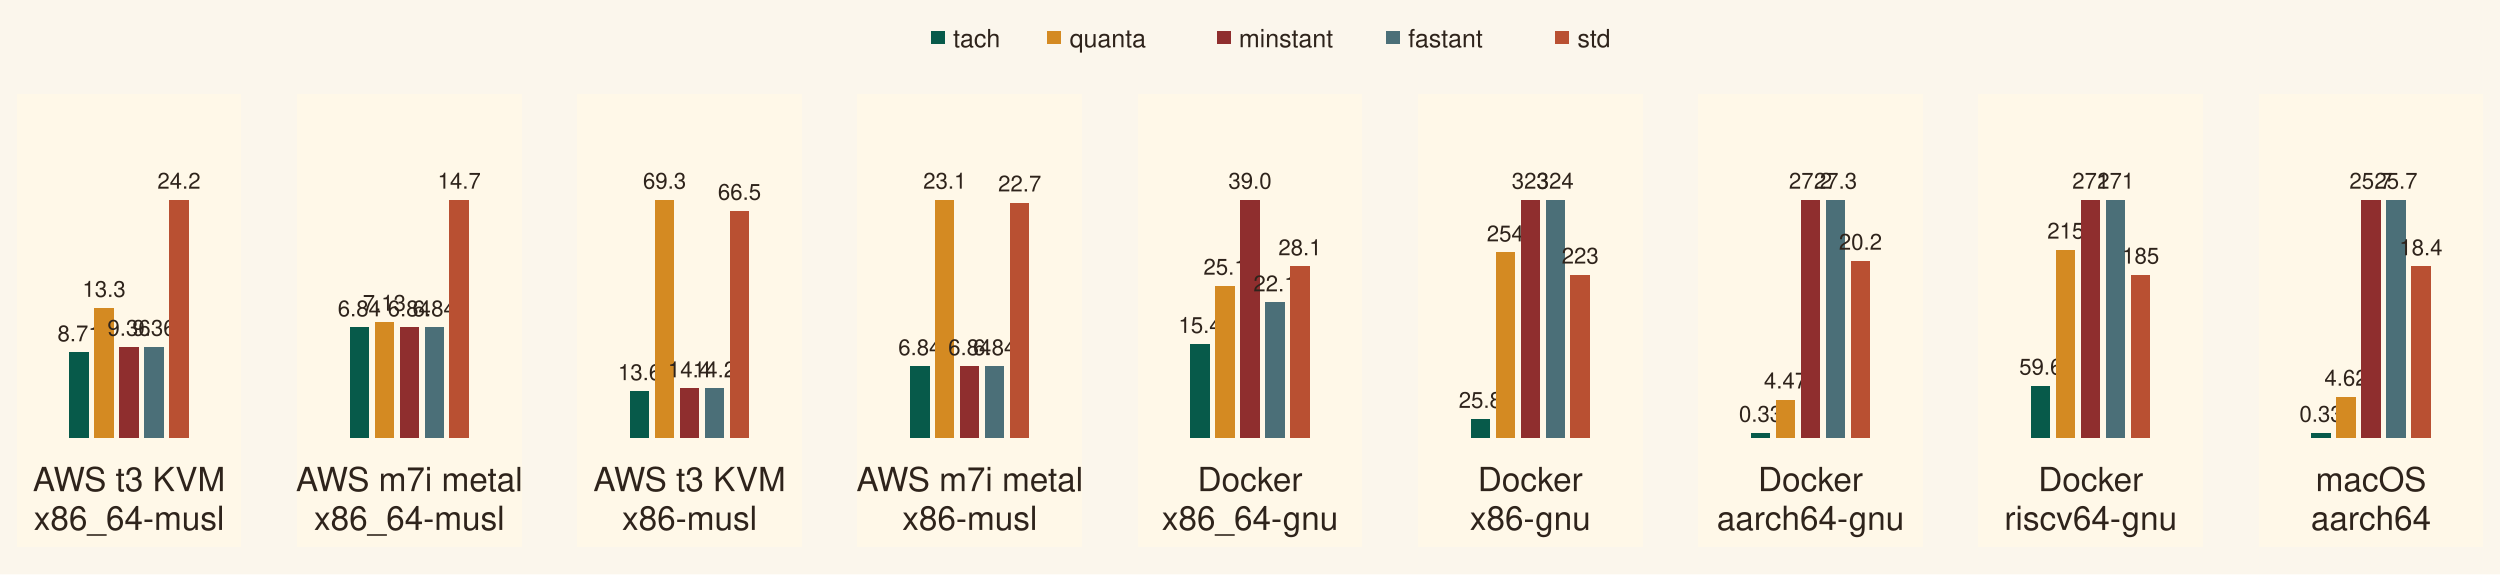
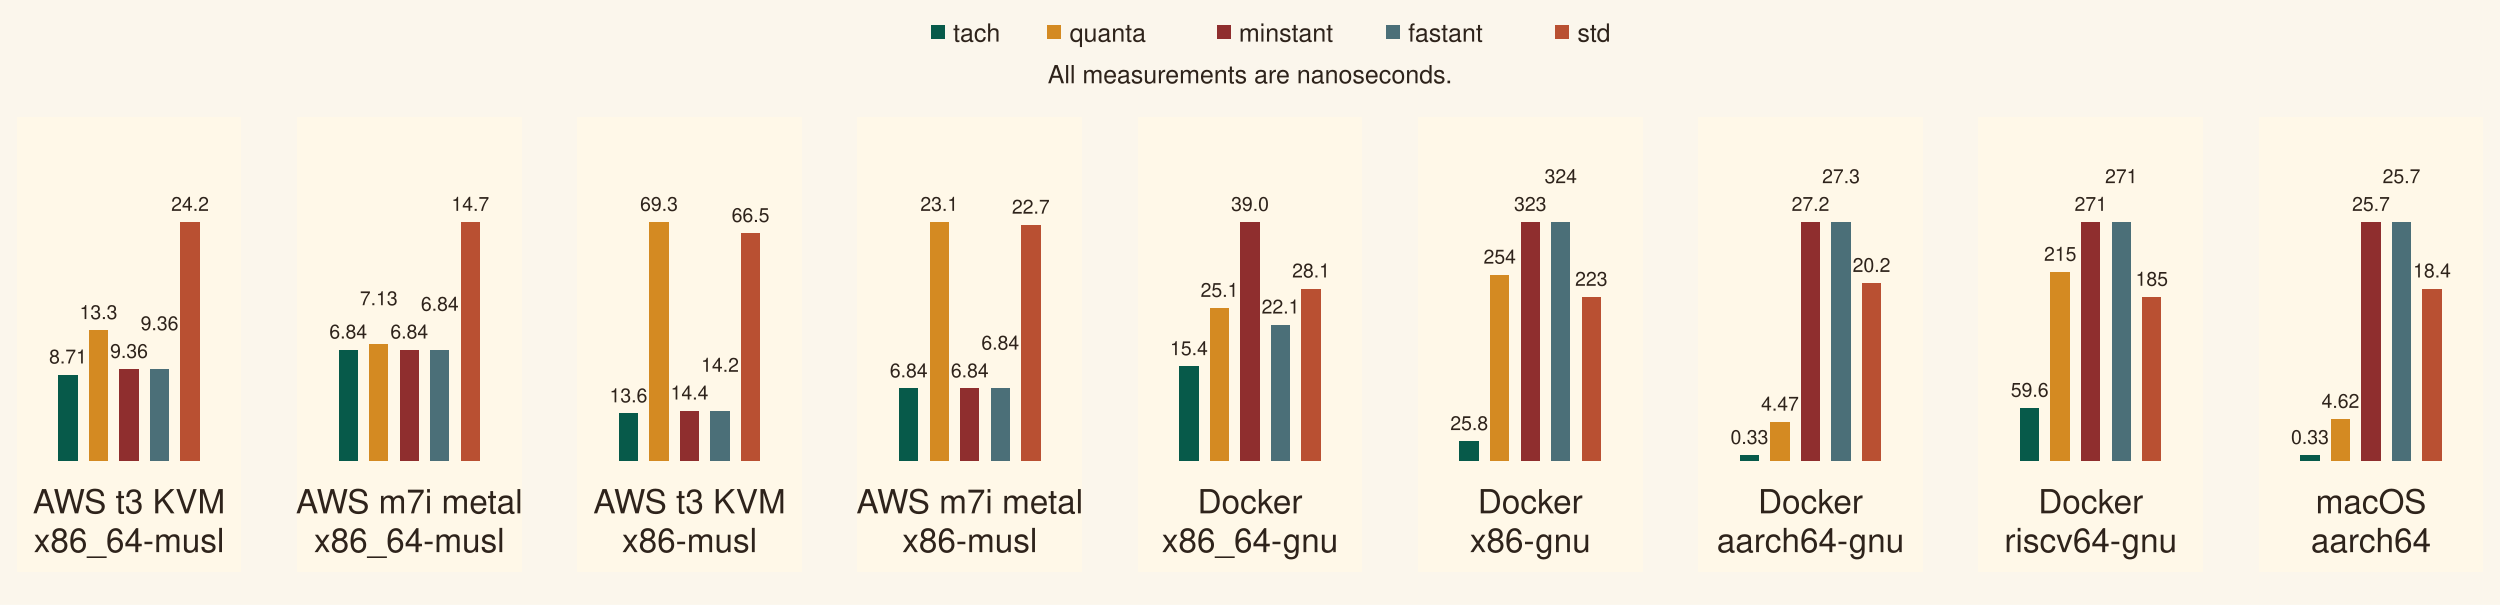
- <svg xmlns="http://www.w3.org/2000/svg" width="901" height="207" viewBox="0 0 901 207">
-   <rect width="901" height="207" fill="#FBF6EC" />
+ <svg xmlns="http://www.w3.org/2000/svg" width="901" height="218" viewBox="0 0 901 218">
+   <rect width="901" height="218" fill="#FBF6EC" />
  <g shape-rendering="crispEdges">
-     <rect x="335.5" y="11" width="5" height="5" fill="#075A4A" />
-     <text x="343.5" y="17" text-anchor="start" font-family="Avenir Next, Helvetica, Arial, sans-serif" font-size="9" fill="#2E231B">tach</text>
-     <rect x="377.5" y="11" width="5" height="5" fill="#D48A22" />
-     <text x="385.5" y="17" text-anchor="start" font-family="Avenir Next, Helvetica, Arial, sans-serif" font-size="9" fill="#2E231B">quanta</text>
-     <rect x="438.5" y="11" width="5" height="5" fill="#8F2E2E" />
-     <text x="446.5" y="17" text-anchor="start" font-family="Avenir Next, Helvetica, Arial, sans-serif" font-size="9" fill="#2E231B">minstant</text>
-     <rect x="499.5" y="11" width="5" height="5" fill="#4B6F78" />
-     <text x="507.5" y="17" text-anchor="start" font-family="Avenir Next, Helvetica, Arial, sans-serif" font-size="9" fill="#2E231B">fastant</text>
-     <rect x="560.5" y="11" width="5" height="5" fill="#B95032" />
-     <text x="568.5" y="17" text-anchor="start" font-family="Avenir Next, Helvetica, Arial, sans-serif" font-size="9" fill="#2E231B">std</text>
-     <rect x="6" y="34" width="81" height="163" fill="#FFF8E8" />
-     <rect x="25" y="127" width="7" height="31" fill="#075A4A" />
-     <text x="28.5" y="123" text-anchor="middle" font-family="Avenir Next, Helvetica, Arial, sans-serif" font-size="8" fill="#2E231B">8.71</text>
-     <rect x="34" y="111" width="7" height="47" fill="#D48A22" />
-     <text x="37.5" y="107" text-anchor="middle" font-family="Avenir Next, Helvetica, Arial, sans-serif" font-size="8" fill="#2E231B">13.3</text>
-     <rect x="43" y="125" width="7" height="33" fill="#8F2E2E" />
-     <text x="46.5" y="121" text-anchor="middle" font-family="Avenir Next, Helvetica, Arial, sans-serif" font-size="8" fill="#2E231B">9.36</text>
-     <rect x="52" y="125" width="7" height="33" fill="#4B6F78" />
-     <text x="55.5" y="121" text-anchor="middle" font-family="Avenir Next, Helvetica, Arial, sans-serif" font-size="8" fill="#2E231B">9.36</text>
-     <rect x="61" y="72" width="7" height="86" fill="#B95032" />
-     <text x="64.5" y="68" text-anchor="middle" font-family="Avenir Next, Helvetica, Arial, sans-serif" font-size="8" fill="#2E231B">24.2</text>
-     <text x="46.5" y="177" text-anchor="middle" font-family="Avenir Next, Helvetica, Arial, sans-serif" font-size="12" fill="#2E231B">AWS t3 KVM</text>
-     <text x="46.5" y="191" text-anchor="middle" font-family="Avenir Next, Helvetica, Arial, sans-serif" font-size="12" fill="#2E231B">x86_64-musl</text>
-     <rect x="107" y="34" width="81" height="163" fill="#FFF8E8" />
-     <rect x="126" y="118" width="7" height="40" fill="#075A4A" />
-     <text x="129.5" y="114" text-anchor="middle" font-family="Avenir Next, Helvetica, Arial, sans-serif" font-size="8" fill="#2E231B">6.84</text>
-     <rect x="135" y="116" width="7" height="42" fill="#D48A22" />
-     <text x="138.5" y="112" text-anchor="middle" font-family="Avenir Next, Helvetica, Arial, sans-serif" font-size="8" fill="#2E231B">7.13</text>
-     <rect x="144" y="118" width="7" height="40" fill="#8F2E2E" />
-     <text x="147.5" y="114" text-anchor="middle" font-family="Avenir Next, Helvetica, Arial, sans-serif" font-size="8" fill="#2E231B">6.84</text>
-     <rect x="153" y="118" width="7" height="40" fill="#4B6F78" />
-     <text x="156.5" y="114" text-anchor="middle" font-family="Avenir Next, Helvetica, Arial, sans-serif" font-size="8" fill="#2E231B">6.84</text>
-     <rect x="162" y="72" width="7" height="86" fill="#B95032" />
-     <text x="165.5" y="68" text-anchor="middle" font-family="Avenir Next, Helvetica, Arial, sans-serif" font-size="8" fill="#2E231B">14.7</text>
-     <text x="147.5" y="177" text-anchor="middle" font-family="Avenir Next, Helvetica, Arial, sans-serif" font-size="12" fill="#2E231B">AWS m7i metal</text>
-     <text x="147.5" y="191" text-anchor="middle" font-family="Avenir Next, Helvetica, Arial, sans-serif" font-size="12" fill="#2E231B">x86_64-musl</text>
-     <rect x="208" y="34" width="81" height="163" fill="#FFF8E8" />
-     <rect x="227" y="141" width="7" height="17" fill="#075A4A" />
-     <text x="230.5" y="137" text-anchor="middle" font-family="Avenir Next, Helvetica, Arial, sans-serif" font-size="8" fill="#2E231B">13.6</text>
-     <rect x="236" y="72" width="7" height="86" fill="#D48A22" />
-     <text x="239.5" y="68" text-anchor="middle" font-family="Avenir Next, Helvetica, Arial, sans-serif" font-size="8" fill="#2E231B">69.3</text>
-     <rect x="245" y="140" width="7" height="18" fill="#8F2E2E" />
-     <text x="248.5" y="136" text-anchor="middle" font-family="Avenir Next, Helvetica, Arial, sans-serif" font-size="8" fill="#2E231B">14.4</text>
-     <rect x="254" y="140" width="7" height="18" fill="#4B6F78" />
-     <text x="257.5" y="136" text-anchor="middle" font-family="Avenir Next, Helvetica, Arial, sans-serif" font-size="8" fill="#2E231B">14.2</text>
-     <rect x="263" y="76" width="7" height="82" fill="#B95032" />
-     <text x="266.5" y="72" text-anchor="middle" font-family="Avenir Next, Helvetica, Arial, sans-serif" font-size="8" fill="#2E231B">66.5</text>
-     <text x="248.5" y="177" text-anchor="middle" font-family="Avenir Next, Helvetica, Arial, sans-serif" font-size="12" fill="#2E231B">AWS t3 KVM</text>
-     <text x="248.5" y="191" text-anchor="middle" font-family="Avenir Next, Helvetica, Arial, sans-serif" font-size="12" fill="#2E231B">x86-musl</text>
-     <rect x="309" y="34" width="81" height="163" fill="#FFF8E8" />
-     <rect x="328" y="132" width="7" height="26" fill="#075A4A" />
-     <text x="331.5" y="128" text-anchor="middle" font-family="Avenir Next, Helvetica, Arial, sans-serif" font-size="8" fill="#2E231B">6.84</text>
-     <rect x="337" y="72" width="7" height="86" fill="#D48A22" />
-     <text x="340.5" y="68" text-anchor="middle" font-family="Avenir Next, Helvetica, Arial, sans-serif" font-size="8" fill="#2E231B">23.1</text>
-     <rect x="346" y="132" width="7" height="26" fill="#8F2E2E" />
-     <text x="349.5" y="128" text-anchor="middle" font-family="Avenir Next, Helvetica, Arial, sans-serif" font-size="8" fill="#2E231B">6.84</text>
-     <rect x="355" y="132" width="7" height="26" fill="#4B6F78" />
-     <text x="358.5" y="128" text-anchor="middle" font-family="Avenir Next, Helvetica, Arial, sans-serif" font-size="8" fill="#2E231B">6.84</text>
-     <rect x="364" y="73" width="7" height="85" fill="#B95032" />
-     <text x="367.5" y="69" text-anchor="middle" font-family="Avenir Next, Helvetica, Arial, sans-serif" font-size="8" fill="#2E231B">22.7</text>
-     <text x="349.5" y="177" text-anchor="middle" font-family="Avenir Next, Helvetica, Arial, sans-serif" font-size="12" fill="#2E231B">AWS m7i metal</text>
-     <text x="349.5" y="191" text-anchor="middle" font-family="Avenir Next, Helvetica, Arial, sans-serif" font-size="12" fill="#2E231B">x86-musl</text>
-     <rect x="410" y="34" width="81" height="163" fill="#FFF8E8" />
-     <rect x="429" y="124" width="7" height="34" fill="#075A4A" />
-     <text x="432.5" y="120" text-anchor="middle" font-family="Avenir Next, Helvetica, Arial, sans-serif" font-size="8" fill="#2E231B">15.4</text>
-     <rect x="438" y="103" width="7" height="55" fill="#D48A22" />
-     <text x="441.5" y="99" text-anchor="middle" font-family="Avenir Next, Helvetica, Arial, sans-serif" font-size="8" fill="#2E231B">25.1</text>
-     <rect x="447" y="72" width="7" height="86" fill="#8F2E2E" />
-     <text x="450.5" y="68" text-anchor="middle" font-family="Avenir Next, Helvetica, Arial, sans-serif" font-size="8" fill="#2E231B">39.0</text>
-     <rect x="456" y="109" width="7" height="49" fill="#4B6F78" />
-     <text x="459.5" y="105" text-anchor="middle" font-family="Avenir Next, Helvetica, Arial, sans-serif" font-size="8" fill="#2E231B">22.1</text>
-     <rect x="465" y="96" width="7" height="62" fill="#B95032" />
-     <text x="468.5" y="92" text-anchor="middle" font-family="Avenir Next, Helvetica, Arial, sans-serif" font-size="8" fill="#2E231B">28.1</text>
-     <text x="450.5" y="177" text-anchor="middle" font-family="Avenir Next, Helvetica, Arial, sans-serif" font-size="12" fill="#2E231B">Docker</text>
-     <text x="450.5" y="191" text-anchor="middle" font-family="Avenir Next, Helvetica, Arial, sans-serif" font-size="12" fill="#2E231B">x86_64-gnu</text>
-     <rect x="511" y="34" width="81" height="163" fill="#FFF8E8" />
-     <rect x="530" y="151" width="7" height="7" fill="#075A4A" />
-     <text x="533.5" y="147" text-anchor="middle" font-family="Avenir Next, Helvetica, Arial, sans-serif" font-size="8" fill="#2E231B">25.8</text>
-     <rect x="539" y="91" width="7" height="67" fill="#D48A22" />
-     <text x="542.5" y="87" text-anchor="middle" font-family="Avenir Next, Helvetica, Arial, sans-serif" font-size="8" fill="#2E231B">254</text>
-     <rect x="548" y="72" width="7" height="86" fill="#8F2E2E" />
-     <text x="551.5" y="68" text-anchor="middle" font-family="Avenir Next, Helvetica, Arial, sans-serif" font-size="8" fill="#2E231B">323</text>
-     <rect x="557" y="72" width="7" height="86" fill="#4B6F78" />
-     <text x="560.5" y="68" text-anchor="middle" font-family="Avenir Next, Helvetica, Arial, sans-serif" font-size="8" fill="#2E231B">324</text>
-     <rect x="566" y="99" width="7" height="59" fill="#B95032" />
-     <text x="569.5" y="95" text-anchor="middle" font-family="Avenir Next, Helvetica, Arial, sans-serif" font-size="8" fill="#2E231B">223</text>
-     <text x="551.5" y="177" text-anchor="middle" font-family="Avenir Next, Helvetica, Arial, sans-serif" font-size="12" fill="#2E231B">Docker</text>
-     <text x="551.5" y="191" text-anchor="middle" font-family="Avenir Next, Helvetica, Arial, sans-serif" font-size="12" fill="#2E231B">x86-gnu</text>
-     <rect x="612" y="34" width="81" height="163" fill="#FFF8E8" />
-     <rect x="631" y="156" width="7" height="2" fill="#075A4A" />
-     <text x="634.5" y="152" text-anchor="middle" font-family="Avenir Next, Helvetica, Arial, sans-serif" font-size="8" fill="#2E231B">0.33</text>
-     <rect x="640" y="144" width="7" height="14" fill="#D48A22" />
-     <text x="643.5" y="140" text-anchor="middle" font-family="Avenir Next, Helvetica, Arial, sans-serif" font-size="8" fill="#2E231B">4.47</text>
-     <rect x="649" y="72" width="7" height="86" fill="#8F2E2E" />
-     <text x="652.5" y="68" text-anchor="middle" font-family="Avenir Next, Helvetica, Arial, sans-serif" font-size="8" fill="#2E231B">27.2</text>
-     <rect x="658" y="72" width="7" height="86" fill="#4B6F78" />
-     <text x="661.5" y="68" text-anchor="middle" font-family="Avenir Next, Helvetica, Arial, sans-serif" font-size="8" fill="#2E231B">27.3</text>
-     <rect x="667" y="94" width="7" height="64" fill="#B95032" />
-     <text x="670.5" y="90" text-anchor="middle" font-family="Avenir Next, Helvetica, Arial, sans-serif" font-size="8" fill="#2E231B">20.2</text>
-     <text x="652.5" y="177" text-anchor="middle" font-family="Avenir Next, Helvetica, Arial, sans-serif" font-size="12" fill="#2E231B">Docker</text>
-     <text x="652.5" y="191" text-anchor="middle" font-family="Avenir Next, Helvetica, Arial, sans-serif" font-size="12" fill="#2E231B">aarch64-gnu</text>
-     <rect x="713" y="34" width="81" height="163" fill="#FFF8E8" />
-     <rect x="732" y="139" width="7" height="19" fill="#075A4A" />
-     <text x="735.5" y="135" text-anchor="middle" font-family="Avenir Next, Helvetica, Arial, sans-serif" font-size="8" fill="#2E231B">59.6</text>
-     <rect x="741" y="90" width="7" height="68" fill="#D48A22" />
-     <text x="744.5" y="86" text-anchor="middle" font-family="Avenir Next, Helvetica, Arial, sans-serif" font-size="8" fill="#2E231B">215</text>
-     <rect x="750" y="72" width="7" height="86" fill="#8F2E2E" />
-     <text x="753.5" y="68" text-anchor="middle" font-family="Avenir Next, Helvetica, Arial, sans-serif" font-size="8" fill="#2E231B">271</text>
-     <rect x="759" y="72" width="7" height="86" fill="#4B6F78" />
-     <text x="762.5" y="68" text-anchor="middle" font-family="Avenir Next, Helvetica, Arial, sans-serif" font-size="8" fill="#2E231B">271</text>
-     <rect x="768" y="99" width="7" height="59" fill="#B95032" />
-     <text x="771.5" y="95" text-anchor="middle" font-family="Avenir Next, Helvetica, Arial, sans-serif" font-size="8" fill="#2E231B">185</text>
-     <text x="753.5" y="177" text-anchor="middle" font-family="Avenir Next, Helvetica, Arial, sans-serif" font-size="12" fill="#2E231B">Docker</text>
-     <text x="753.5" y="191" text-anchor="middle" font-family="Avenir Next, Helvetica, Arial, sans-serif" font-size="12" fill="#2E231B">riscv64-gnu</text>
-     <rect x="814" y="34" width="81" height="163" fill="#FFF8E8" />
-     <rect x="833" y="156" width="7" height="2" fill="#075A4A" />
-     <text x="836.5" y="152" text-anchor="middle" font-family="Avenir Next, Helvetica, Arial, sans-serif" font-size="8" fill="#2E231B">0.33</text>
-     <rect x="842" y="143" width="7" height="15" fill="#D48A22" />
-     <text x="845.5" y="139" text-anchor="middle" font-family="Avenir Next, Helvetica, Arial, sans-serif" font-size="8" fill="#2E231B">4.62</text>
-     <rect x="851" y="72" width="7" height="86" fill="#8F2E2E" />
-     <text x="854.5" y="68" text-anchor="middle" font-family="Avenir Next, Helvetica, Arial, sans-serif" font-size="8" fill="#2E231B">25.7</text>
-     <rect x="860" y="72" width="7" height="86" fill="#4B6F78" />
-     <text x="863.5" y="68" text-anchor="middle" font-family="Avenir Next, Helvetica, Arial, sans-serif" font-size="8" fill="#2E231B">25.7</text>
-     <rect x="869" y="96" width="7" height="62" fill="#B95032" />
-     <text x="872.5" y="92" text-anchor="middle" font-family="Avenir Next, Helvetica, Arial, sans-serif" font-size="8" fill="#2E231B">18.4</text>
-     <text x="854.5" y="177" text-anchor="middle" font-family="Avenir Next, Helvetica, Arial, sans-serif" font-size="12" fill="#2E231B">macOS</text>
-     <text x="854.5" y="191" text-anchor="middle" font-family="Avenir Next, Helvetica, Arial, sans-serif" font-size="12" fill="#2E231B">aarch64</text>
+     <rect x="335.5" y="9" width="5" height="5" fill="#075A4A" />
+     <text x="343.5" y="15" text-anchor="start" font-family="Avenir Next, Helvetica, Arial, sans-serif" font-size="9" fill="#2E231B">tach</text>
+     <rect x="377.5" y="9" width="5" height="5" fill="#D48A22" />
+     <text x="385.5" y="15" text-anchor="start" font-family="Avenir Next, Helvetica, Arial, sans-serif" font-size="9" fill="#2E231B">quanta</text>
+     <rect x="438.5" y="9" width="5" height="5" fill="#8F2E2E" />
+     <text x="446.5" y="15" text-anchor="start" font-family="Avenir Next, Helvetica, Arial, sans-serif" font-size="9" fill="#2E231B">minstant</text>
+     <rect x="499.5" y="9" width="5" height="5" fill="#4B6F78" />
+     <text x="507.5" y="15" text-anchor="start" font-family="Avenir Next, Helvetica, Arial, sans-serif" font-size="9" fill="#2E231B">fastant</text>
+     <rect x="560.5" y="9" width="5" height="5" fill="#B95032" />
+     <text x="568.5" y="15" text-anchor="start" font-family="Avenir Next, Helvetica, Arial, sans-serif" font-size="9" fill="#2E231B">std</text>
+     <text x="450.5" y="30" text-anchor="middle" font-family="Avenir Next, Helvetica, Arial, sans-serif" font-size="9" fill="#2E231B">All measurements are nanoseconds.</text>
+     <rect x="6" y="42" width="81" height="164" fill="#FFF8E8" />
+     <rect x="21" y="135" width="7" height="31" fill="#075A4A" />
+     <text x="24.5" y="131" text-anchor="middle" font-family="Avenir Next, Helvetica, Arial, sans-serif" font-size="7" fill="#2E231B">8.71</text>
+     <rect x="32" y="119" width="7" height="47" fill="#D48A22" />
+     <text x="35.5" y="115" text-anchor="middle" font-family="Avenir Next, Helvetica, Arial, sans-serif" font-size="7" fill="#2E231B">13.3</text>
+     <rect x="43" y="133" width="7" height="33" fill="#8F2E2E" />
+     <text x="46.5" y="129" text-anchor="middle" font-family="Avenir Next, Helvetica, Arial, sans-serif" font-size="7" fill="#2E231B">9.36</text>
+     <rect x="54" y="133" width="7" height="33" fill="#4B6F78" />
+     <text x="57.5" y="119" text-anchor="middle" font-family="Avenir Next, Helvetica, Arial, sans-serif" font-size="7" fill="#2E231B">9.36</text>
+     <rect x="65" y="80" width="7" height="86" fill="#B95032" />
+     <text x="68.5" y="76" text-anchor="middle" font-family="Avenir Next, Helvetica, Arial, sans-serif" font-size="7" fill="#2E231B">24.2</text>
+     <text x="46.5" y="185" text-anchor="middle" font-family="Avenir Next, Helvetica, Arial, sans-serif" font-size="12" fill="#2E231B">AWS t3 KVM</text>
+     <text x="46.5" y="199" text-anchor="middle" font-family="Avenir Next, Helvetica, Arial, sans-serif" font-size="12" fill="#2E231B">x86_64-musl</text>
+     <rect x="107" y="42" width="81" height="164" fill="#FFF8E8" />
+     <rect x="122" y="126" width="7" height="40" fill="#075A4A" />
+     <text x="125.5" y="122" text-anchor="middle" font-family="Avenir Next, Helvetica, Arial, sans-serif" font-size="7" fill="#2E231B">6.84</text>
+     <rect x="133" y="124" width="7" height="42" fill="#D48A22" />
+     <text x="136.5" y="110" text-anchor="middle" font-family="Avenir Next, Helvetica, Arial, sans-serif" font-size="7" fill="#2E231B">7.13</text>
+     <rect x="144" y="126" width="7" height="40" fill="#8F2E2E" />
+     <text x="147.5" y="122" text-anchor="middle" font-family="Avenir Next, Helvetica, Arial, sans-serif" font-size="7" fill="#2E231B">6.84</text>
+     <rect x="155" y="126" width="7" height="40" fill="#4B6F78" />
+     <text x="158.5" y="112" text-anchor="middle" font-family="Avenir Next, Helvetica, Arial, sans-serif" font-size="7" fill="#2E231B">6.84</text>
+     <rect x="166" y="80" width="7" height="86" fill="#B95032" />
+     <text x="169.5" y="76" text-anchor="middle" font-family="Avenir Next, Helvetica, Arial, sans-serif" font-size="7" fill="#2E231B">14.7</text>
+     <text x="147.5" y="185" text-anchor="middle" font-family="Avenir Next, Helvetica, Arial, sans-serif" font-size="12" fill="#2E231B">AWS m7i metal</text>
+     <text x="147.5" y="199" text-anchor="middle" font-family="Avenir Next, Helvetica, Arial, sans-serif" font-size="12" fill="#2E231B">x86_64-musl</text>
+     <rect x="208" y="42" width="81" height="164" fill="#FFF8E8" />
+     <rect x="223" y="149" width="7" height="17" fill="#075A4A" />
+     <text x="226.5" y="145" text-anchor="middle" font-family="Avenir Next, Helvetica, Arial, sans-serif" font-size="7" fill="#2E231B">13.6</text>
+     <rect x="234" y="80" width="7" height="86" fill="#D48A22" />
+     <text x="237.5" y="76" text-anchor="middle" font-family="Avenir Next, Helvetica, Arial, sans-serif" font-size="7" fill="#2E231B">69.3</text>
+     <rect x="245" y="148" width="7" height="18" fill="#8F2E2E" />
+     <text x="248.5" y="144" text-anchor="middle" font-family="Avenir Next, Helvetica, Arial, sans-serif" font-size="7" fill="#2E231B">14.4</text>
+     <rect x="256" y="148" width="7" height="18" fill="#4B6F78" />
+     <text x="259.5" y="134" text-anchor="middle" font-family="Avenir Next, Helvetica, Arial, sans-serif" font-size="7" fill="#2E231B">14.2</text>
+     <rect x="267" y="84" width="7" height="82" fill="#B95032" />
+     <text x="270.5" y="80" text-anchor="middle" font-family="Avenir Next, Helvetica, Arial, sans-serif" font-size="7" fill="#2E231B">66.5</text>
+     <text x="248.5" y="185" text-anchor="middle" font-family="Avenir Next, Helvetica, Arial, sans-serif" font-size="12" fill="#2E231B">AWS t3 KVM</text>
+     <text x="248.5" y="199" text-anchor="middle" font-family="Avenir Next, Helvetica, Arial, sans-serif" font-size="12" fill="#2E231B">x86-musl</text>
+     <rect x="309" y="42" width="81" height="164" fill="#FFF8E8" />
+     <rect x="324" y="140" width="7" height="26" fill="#075A4A" />
+     <text x="327.5" y="136" text-anchor="middle" font-family="Avenir Next, Helvetica, Arial, sans-serif" font-size="7" fill="#2E231B">6.84</text>
+     <rect x="335" y="80" width="7" height="86" fill="#D48A22" />
+     <text x="338.5" y="76" text-anchor="middle" font-family="Avenir Next, Helvetica, Arial, sans-serif" font-size="7" fill="#2E231B">23.1</text>
+     <rect x="346" y="140" width="7" height="26" fill="#8F2E2E" />
+     <text x="349.5" y="136" text-anchor="middle" font-family="Avenir Next, Helvetica, Arial, sans-serif" font-size="7" fill="#2E231B">6.84</text>
+     <rect x="357" y="140" width="7" height="26" fill="#4B6F78" />
+     <text x="360.5" y="126" text-anchor="middle" font-family="Avenir Next, Helvetica, Arial, sans-serif" font-size="7" fill="#2E231B">6.84</text>
+     <rect x="368" y="81" width="7" height="85" fill="#B95032" />
+     <text x="371.5" y="77" text-anchor="middle" font-family="Avenir Next, Helvetica, Arial, sans-serif" font-size="7" fill="#2E231B">22.7</text>
+     <text x="349.5" y="185" text-anchor="middle" font-family="Avenir Next, Helvetica, Arial, sans-serif" font-size="12" fill="#2E231B">AWS m7i metal</text>
+     <text x="349.5" y="199" text-anchor="middle" font-family="Avenir Next, Helvetica, Arial, sans-serif" font-size="12" fill="#2E231B">x86-musl</text>
+     <rect x="410" y="42" width="81" height="164" fill="#FFF8E8" />
+     <rect x="425" y="132" width="7" height="34" fill="#075A4A" />
+     <text x="428.5" y="128" text-anchor="middle" font-family="Avenir Next, Helvetica, Arial, sans-serif" font-size="7" fill="#2E231B">15.4</text>
+     <rect x="436" y="111" width="7" height="55" fill="#D48A22" />
+     <text x="439.5" y="107" text-anchor="middle" font-family="Avenir Next, Helvetica, Arial, sans-serif" font-size="7" fill="#2E231B">25.1</text>
+     <rect x="447" y="80" width="7" height="86" fill="#8F2E2E" />
+     <text x="450.5" y="76" text-anchor="middle" font-family="Avenir Next, Helvetica, Arial, sans-serif" font-size="7" fill="#2E231B">39.0</text>
+     <rect x="458" y="117" width="7" height="49" fill="#4B6F78" />
+     <text x="461.5" y="113" text-anchor="middle" font-family="Avenir Next, Helvetica, Arial, sans-serif" font-size="7" fill="#2E231B">22.1</text>
+     <rect x="469" y="104" width="7" height="62" fill="#B95032" />
+     <text x="472.5" y="100" text-anchor="middle" font-family="Avenir Next, Helvetica, Arial, sans-serif" font-size="7" fill="#2E231B">28.1</text>
+     <text x="450.5" y="185" text-anchor="middle" font-family="Avenir Next, Helvetica, Arial, sans-serif" font-size="12" fill="#2E231B">Docker</text>
+     <text x="450.5" y="199" text-anchor="middle" font-family="Avenir Next, Helvetica, Arial, sans-serif" font-size="12" fill="#2E231B">x86_64-gnu</text>
+     <rect x="511" y="42" width="81" height="164" fill="#FFF8E8" />
+     <rect x="526" y="159" width="7" height="7" fill="#075A4A" />
+     <text x="529.5" y="155" text-anchor="middle" font-family="Avenir Next, Helvetica, Arial, sans-serif" font-size="7" fill="#2E231B">25.8</text>
+     <rect x="537" y="99" width="7" height="67" fill="#D48A22" />
+     <text x="540.5" y="95" text-anchor="middle" font-family="Avenir Next, Helvetica, Arial, sans-serif" font-size="7" fill="#2E231B">254</text>
+     <rect x="548" y="80" width="7" height="86" fill="#8F2E2E" />
+     <text x="551.5" y="76" text-anchor="middle" font-family="Avenir Next, Helvetica, Arial, sans-serif" font-size="7" fill="#2E231B">323</text>
+     <rect x="559" y="80" width="7" height="86" fill="#4B6F78" />
+     <text x="562.5" y="66" text-anchor="middle" font-family="Avenir Next, Helvetica, Arial, sans-serif" font-size="7" fill="#2E231B">324</text>
+     <rect x="570" y="107" width="7" height="59" fill="#B95032" />
+     <text x="573.5" y="103" text-anchor="middle" font-family="Avenir Next, Helvetica, Arial, sans-serif" font-size="7" fill="#2E231B">223</text>
+     <text x="551.5" y="185" text-anchor="middle" font-family="Avenir Next, Helvetica, Arial, sans-serif" font-size="12" fill="#2E231B">Docker</text>
+     <text x="551.5" y="199" text-anchor="middle" font-family="Avenir Next, Helvetica, Arial, sans-serif" font-size="12" fill="#2E231B">x86-gnu</text>
+     <rect x="612" y="42" width="81" height="164" fill="#FFF8E8" />
+     <rect x="627" y="164" width="7" height="2" fill="#075A4A" />
+     <text x="630.5" y="160" text-anchor="middle" font-family="Avenir Next, Helvetica, Arial, sans-serif" font-size="7" fill="#2E231B">0.33</text>
+     <rect x="638" y="152" width="7" height="14" fill="#D48A22" />
+     <text x="641.5" y="148" text-anchor="middle" font-family="Avenir Next, Helvetica, Arial, sans-serif" font-size="7" fill="#2E231B">4.47</text>
+     <rect x="649" y="80" width="7" height="86" fill="#8F2E2E" />
+     <text x="652.5" y="76" text-anchor="middle" font-family="Avenir Next, Helvetica, Arial, sans-serif" font-size="7" fill="#2E231B">27.2</text>
+     <rect x="660" y="80" width="7" height="86" fill="#4B6F78" />
+     <text x="663.5" y="66" text-anchor="middle" font-family="Avenir Next, Helvetica, Arial, sans-serif" font-size="7" fill="#2E231B">27.3</text>
+     <rect x="671" y="102" width="7" height="64" fill="#B95032" />
+     <text x="674.5" y="98" text-anchor="middle" font-family="Avenir Next, Helvetica, Arial, sans-serif" font-size="7" fill="#2E231B">20.2</text>
+     <text x="652.5" y="185" text-anchor="middle" font-family="Avenir Next, Helvetica, Arial, sans-serif" font-size="12" fill="#2E231B">Docker</text>
+     <text x="652.5" y="199" text-anchor="middle" font-family="Avenir Next, Helvetica, Arial, sans-serif" font-size="12" fill="#2E231B">aarch64-gnu</text>
+     <rect x="713" y="42" width="81" height="164" fill="#FFF8E8" />
+     <rect x="728" y="147" width="7" height="19" fill="#075A4A" />
+     <text x="731.5" y="143" text-anchor="middle" font-family="Avenir Next, Helvetica, Arial, sans-serif" font-size="7" fill="#2E231B">59.6</text>
+     <rect x="739" y="98" width="7" height="68" fill="#D48A22" />
+     <text x="742.5" y="94" text-anchor="middle" font-family="Avenir Next, Helvetica, Arial, sans-serif" font-size="7" fill="#2E231B">215</text>
+     <rect x="750" y="80" width="7" height="86" fill="#8F2E2E" />
+     <text x="753.5" y="76" text-anchor="middle" font-family="Avenir Next, Helvetica, Arial, sans-serif" font-size="7" fill="#2E231B">271</text>
+     <rect x="761" y="80" width="7" height="86" fill="#4B6F78" />
+     <text x="764.5" y="66" text-anchor="middle" font-family="Avenir Next, Helvetica, Arial, sans-serif" font-size="7" fill="#2E231B">271</text>
+     <rect x="772" y="107" width="7" height="59" fill="#B95032" />
+     <text x="775.5" y="103" text-anchor="middle" font-family="Avenir Next, Helvetica, Arial, sans-serif" font-size="7" fill="#2E231B">185</text>
+     <text x="753.5" y="185" text-anchor="middle" font-family="Avenir Next, Helvetica, Arial, sans-serif" font-size="12" fill="#2E231B">Docker</text>
+     <text x="753.5" y="199" text-anchor="middle" font-family="Avenir Next, Helvetica, Arial, sans-serif" font-size="12" fill="#2E231B">riscv64-gnu</text>
+     <rect x="814" y="42" width="81" height="164" fill="#FFF8E8" />
+     <rect x="829" y="164" width="7" height="2" fill="#075A4A" />
+     <text x="832.5" y="160" text-anchor="middle" font-family="Avenir Next, Helvetica, Arial, sans-serif" font-size="7" fill="#2E231B">0.33</text>
+     <rect x="840" y="151" width="7" height="15" fill="#D48A22" />
+     <text x="843.5" y="147" text-anchor="middle" font-family="Avenir Next, Helvetica, Arial, sans-serif" font-size="7" fill="#2E231B">4.62</text>
+     <rect x="851" y="80" width="7" height="86" fill="#8F2E2E" />
+     <text x="854.5" y="76" text-anchor="middle" font-family="Avenir Next, Helvetica, Arial, sans-serif" font-size="7" fill="#2E231B">25.7</text>
+     <rect x="862" y="80" width="7" height="86" fill="#4B6F78" />
+     <text x="865.5" y="66" text-anchor="middle" font-family="Avenir Next, Helvetica, Arial, sans-serif" font-size="7" fill="#2E231B">25.7</text>
+     <rect x="873" y="104" width="7" height="62" fill="#B95032" />
+     <text x="876.5" y="100" text-anchor="middle" font-family="Avenir Next, Helvetica, Arial, sans-serif" font-size="7" fill="#2E231B">18.4</text>
+     <text x="854.5" y="185" text-anchor="middle" font-family="Avenir Next, Helvetica, Arial, sans-serif" font-size="12" fill="#2E231B">macOS</text>
+     <text x="854.5" y="199" text-anchor="middle" font-family="Avenir Next, Helvetica, Arial, sans-serif" font-size="12" fill="#2E231B">aarch64</text>
  </g>
</svg>
